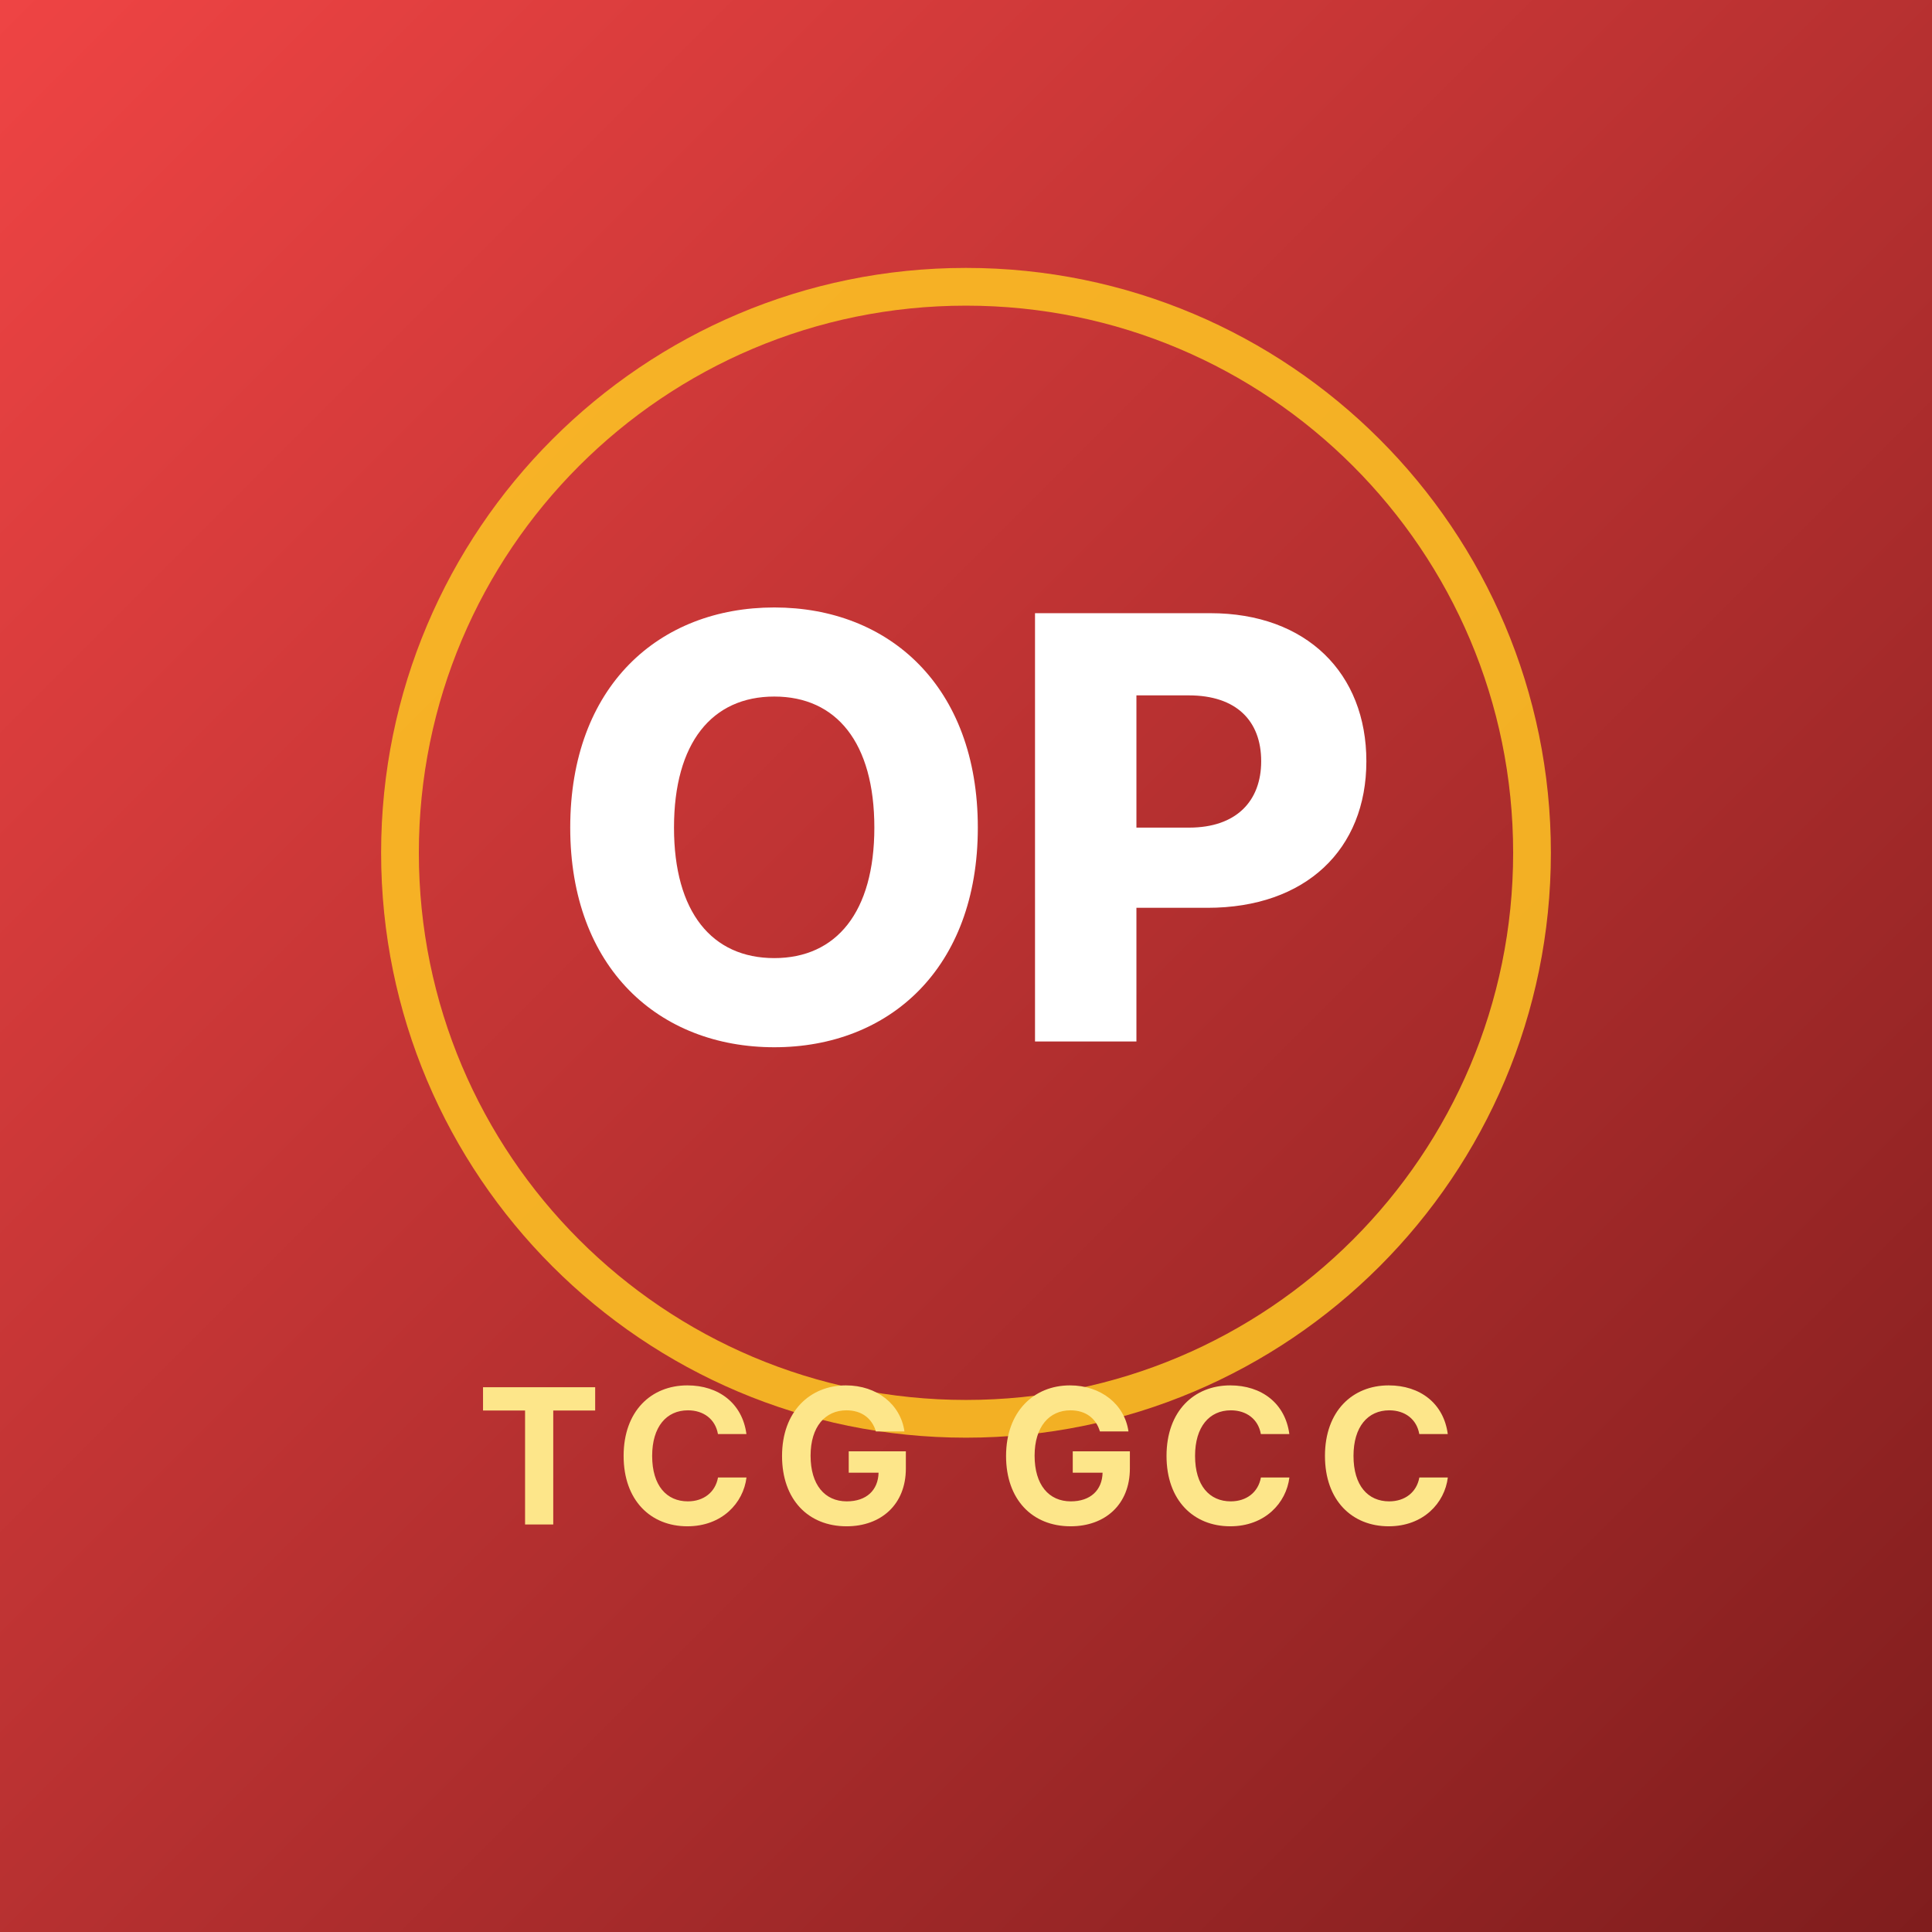
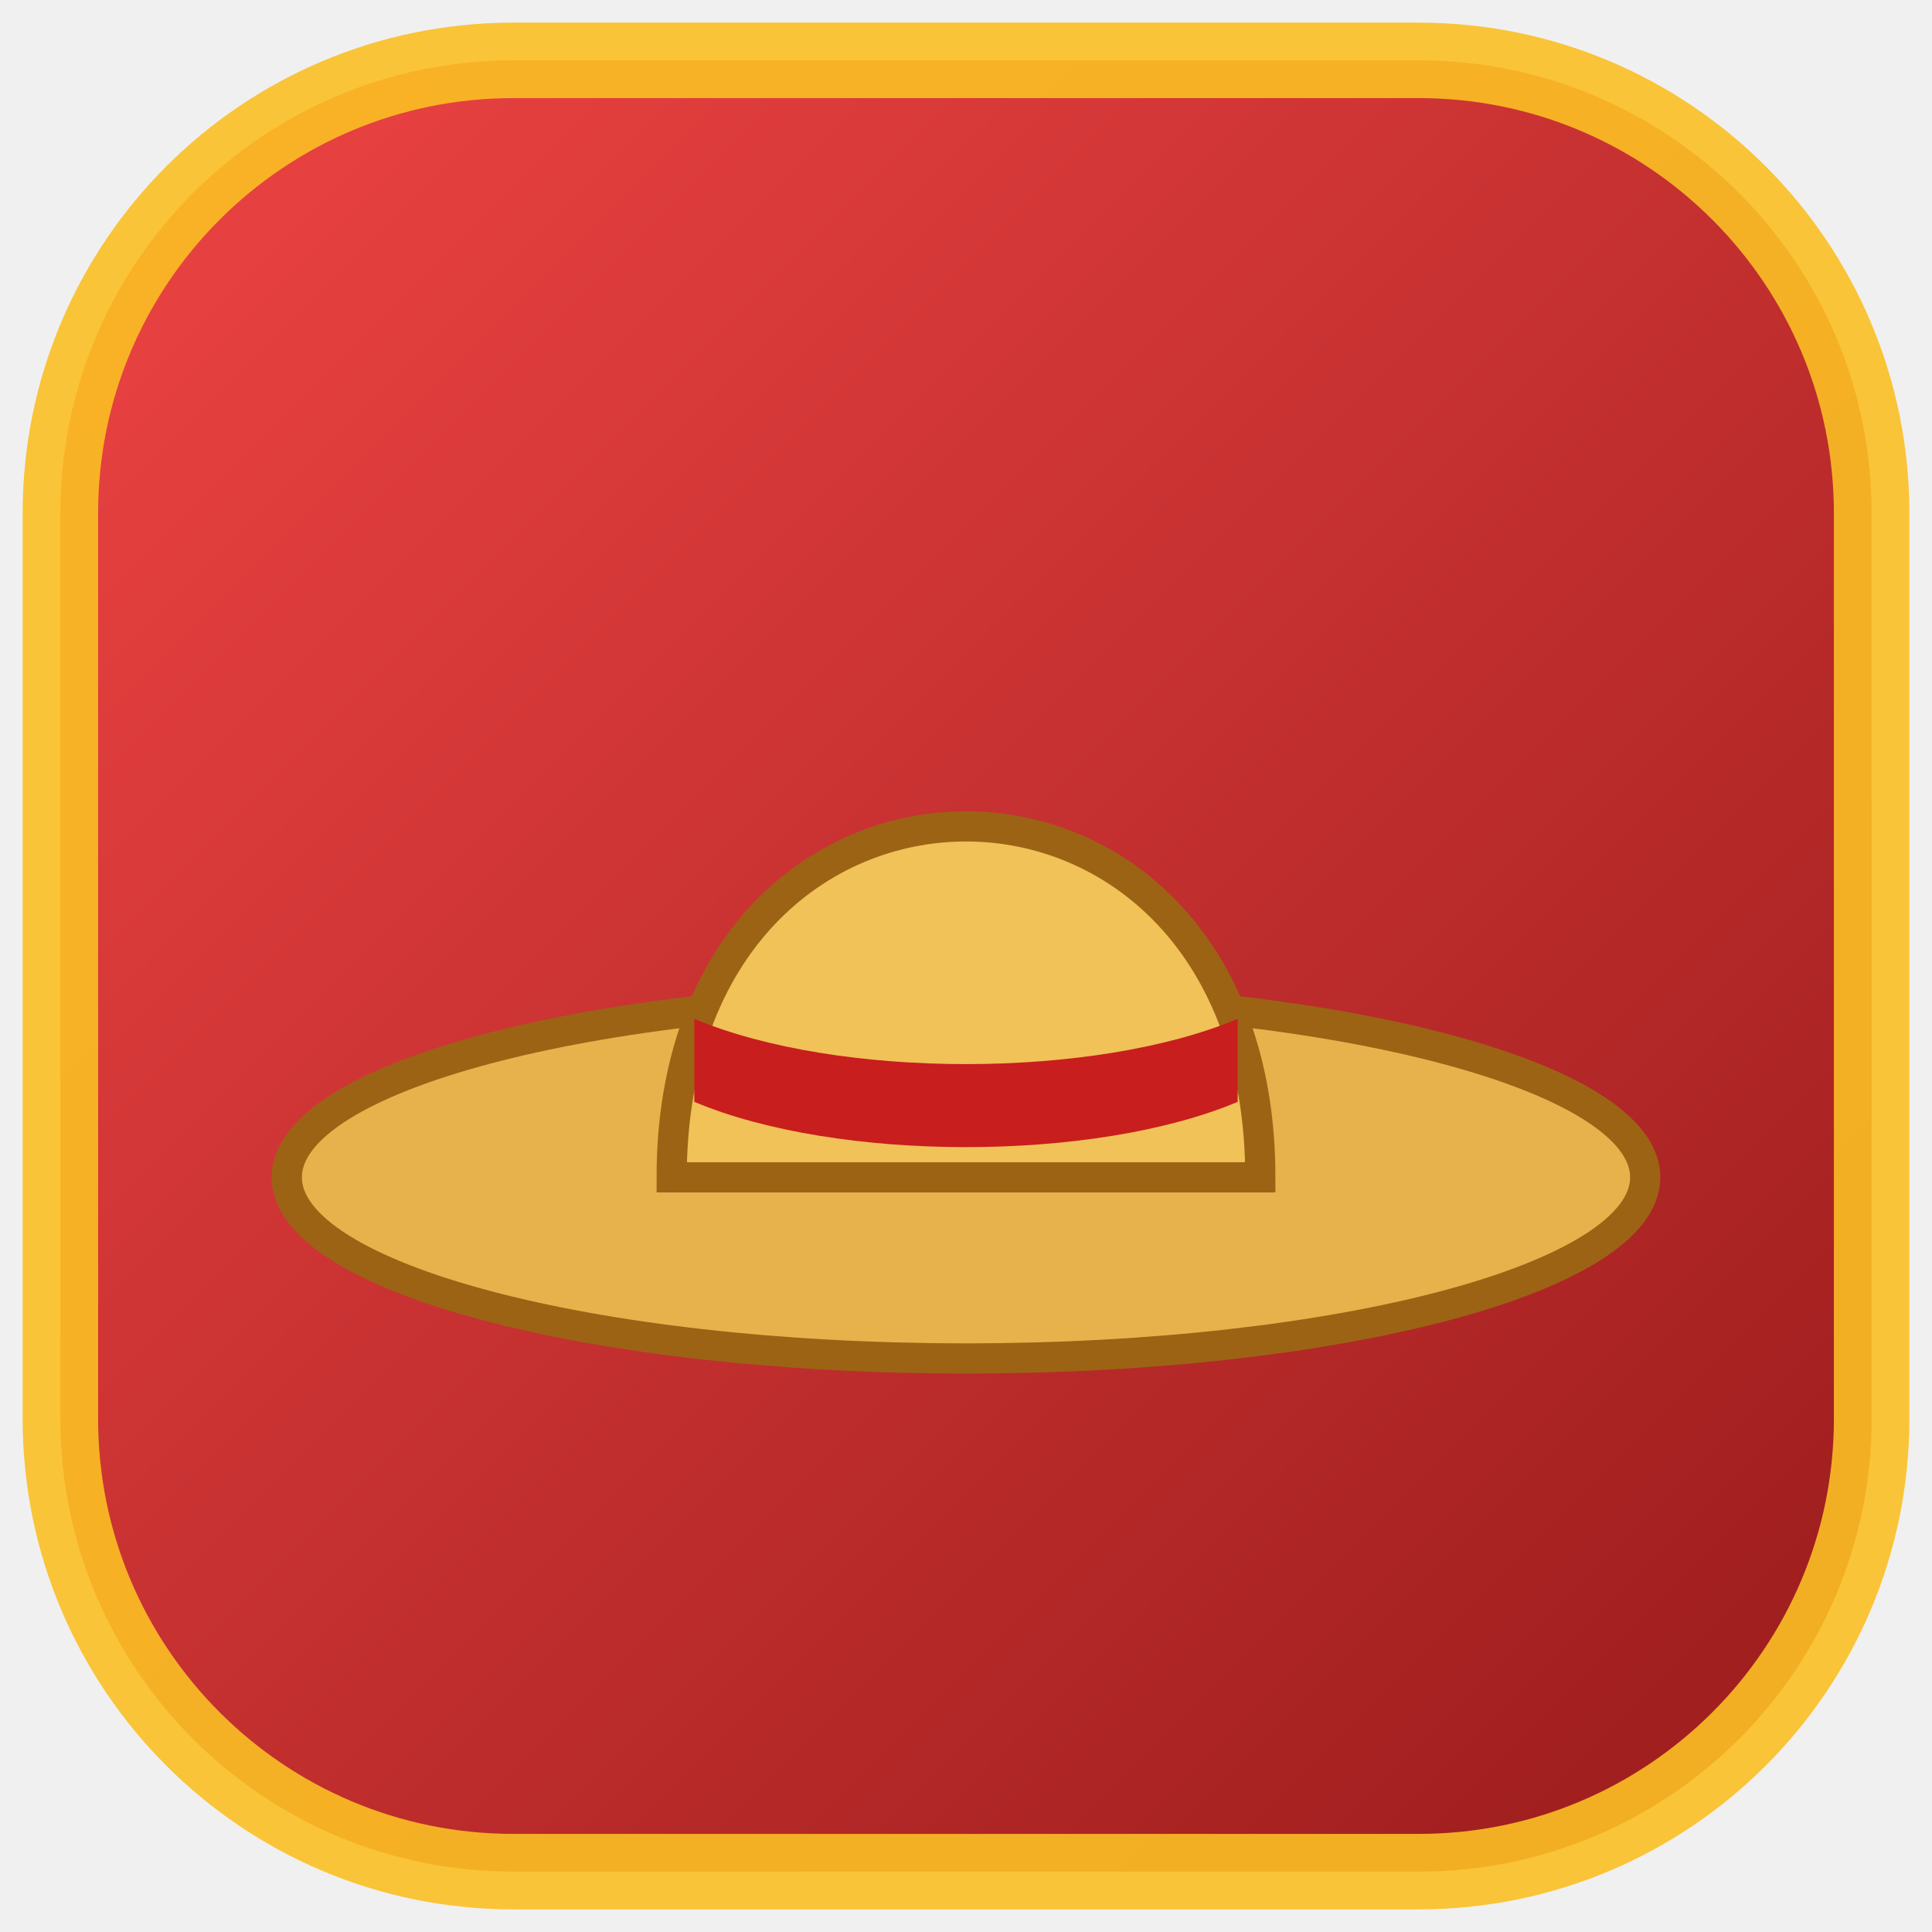
<svg xmlns="http://www.w3.org/2000/svg" width="512" height="512" viewBox="0 0 512 512">
  <defs>
    <linearGradient id="g" x1="0" y1="0" x2="1" y2="1">
      <stop offset="0" stop-color="#ef4444" />
-       <stop offset="1" stop-color="#7f1d1d" />
+       <stop offset="1" stop-color="#991b1b" />
    </linearGradient>
  </defs>
-   <rect width="512" height="512" fill="url(#g)" />
-   <circle cx="256" cy="226" r="150" fill="none" stroke="#fbbf24" stroke-width="10" opacity="0.9" />
-   <text x="256" y="276" text-anchor="middle" font-family="Inter, Arial, Helvetica, sans-serif" font-size="156" font-weight="800" fill="#ffffff">OP</text>
-   <text x="256" y="404" text-anchor="middle" font-family="Inter, Arial, Helvetica, sans-serif" font-size="50" font-weight="700" letter-spacing="5" fill="#fde68a">TCG GCC</text>
+   <rect x="16" y="16" width="480" height="480" rx="120" fill="url(#g)" />
+   <rect x="16" y="16" width="480" height="480" rx="120" fill="none" stroke="#fbbf24" stroke-width="20" opacity="0.9" />
+   <ellipse cx="256" cy="312" rx="180" ry="48" fill="#e7b24b" stroke="#9c6315" stroke-width="8" />
+   <path d="M178 312 C178 188 334 188 334 312 Z" fill="#f0c258" stroke="#9c6315" stroke-width="8" />
+   <path d="M184 292 C222 308 290 308 328 292 L328 270 C290 286 222 286 184 270 Z" fill="#c81e1e" />
</svg>
